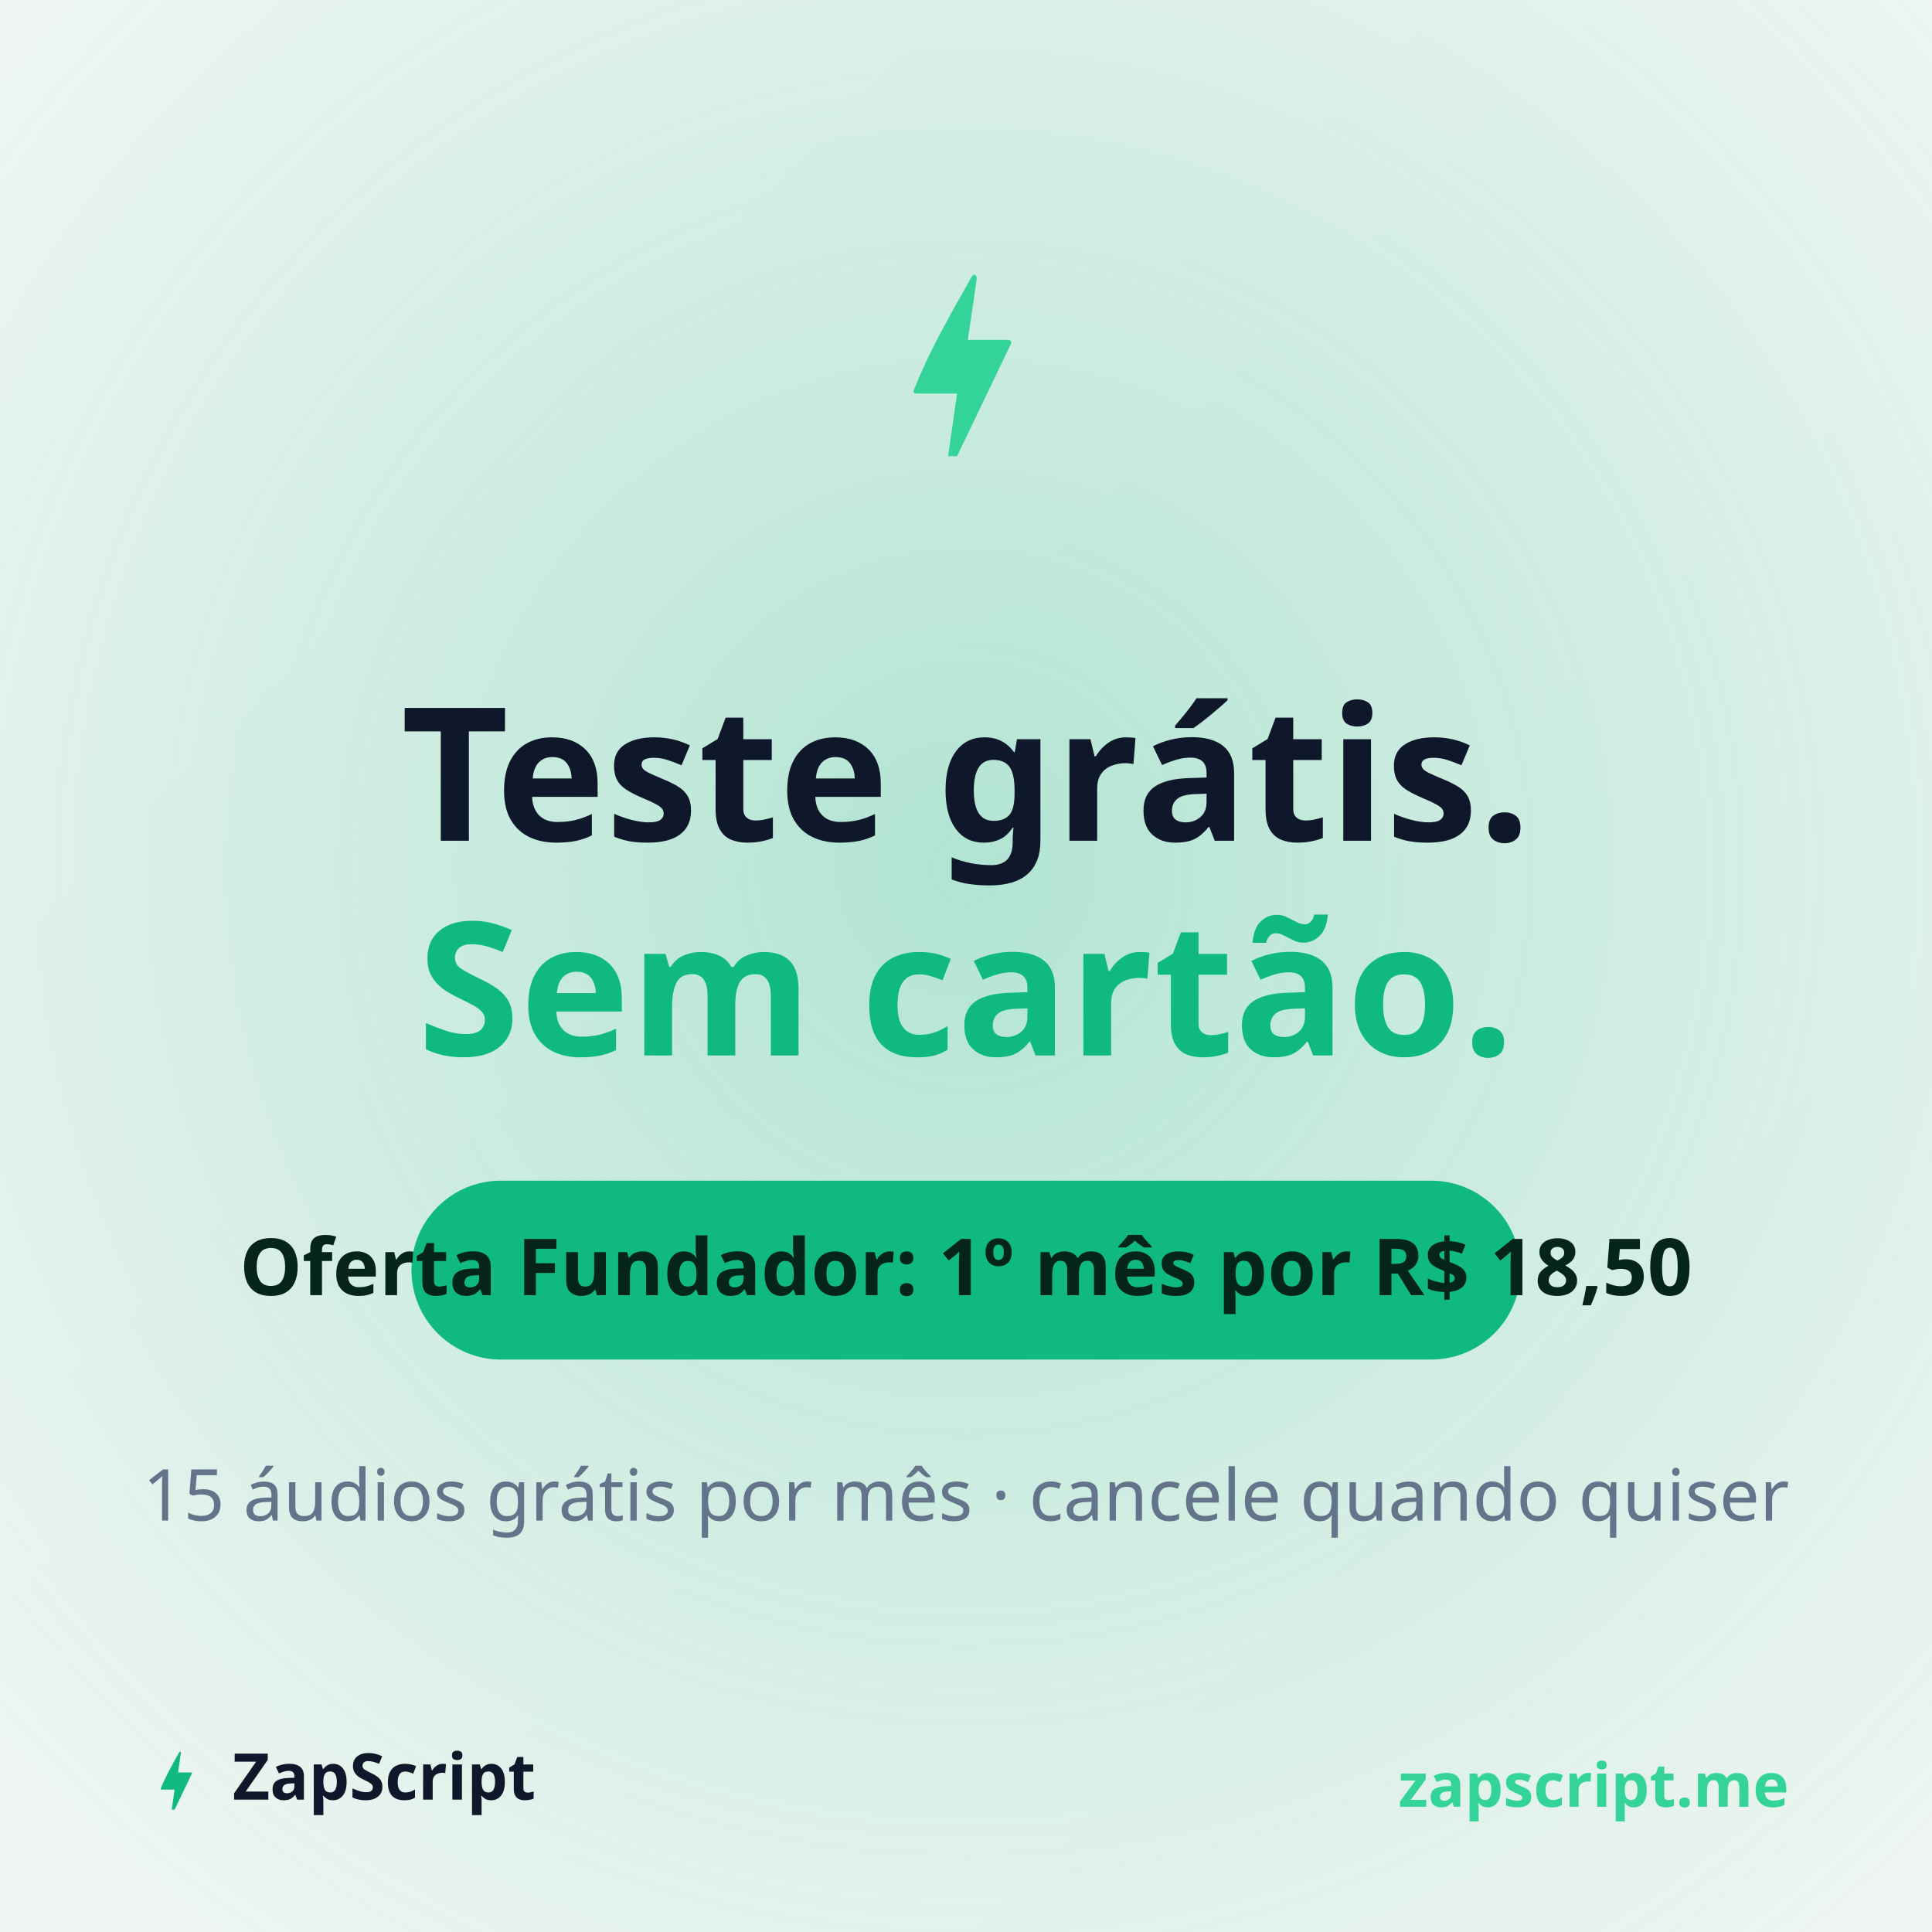
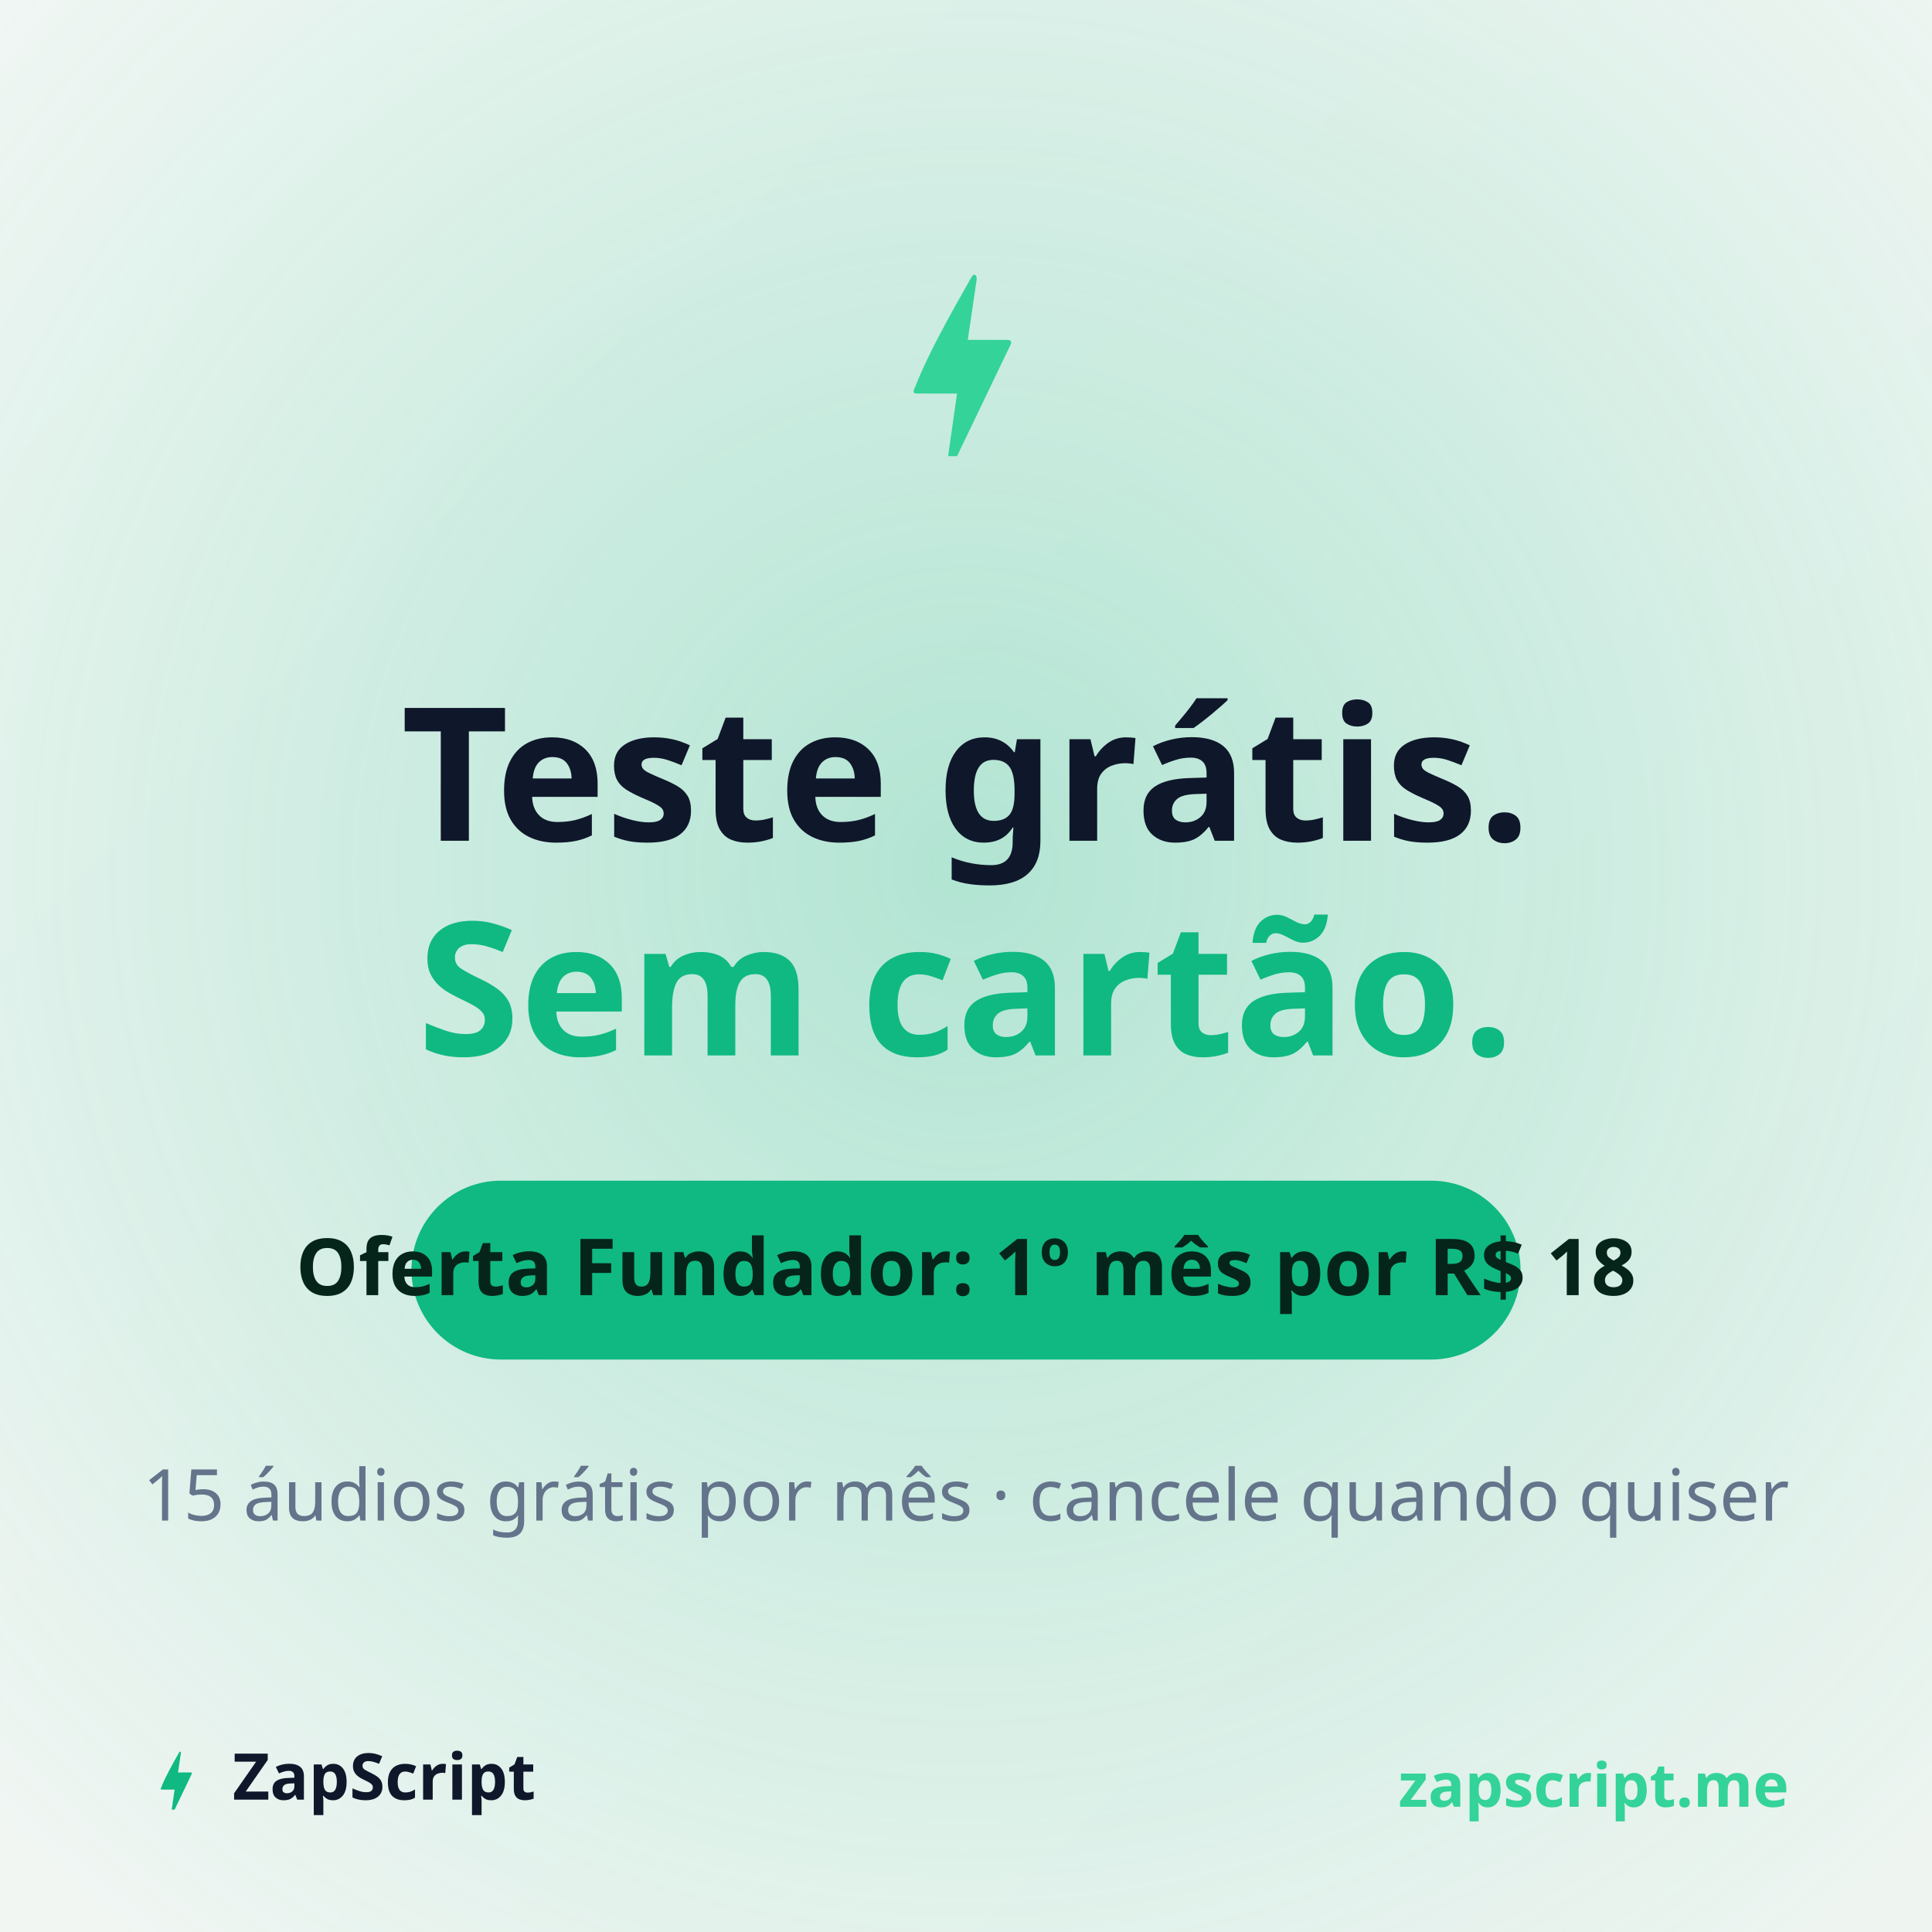
<svg xmlns="http://www.w3.org/2000/svg" viewBox="0 0 1080 1080" font-family="'DM Sans','Segoe UI',sans-serif">
  <defs>
    <linearGradient id="bg" x1="0" y1="0" x2="1" y2="1">
      <stop offset="0" stop-color="#f4f7f5" />
      <stop offset="1" stop-color="#eef5f1" />
    </linearGradient>
    <radialGradient id="glow" cx="0.5" cy="0.45" r="0.7">
      <stop offset="0" stop-color="#10b981" stop-opacity="0.28" />
      <stop offset="1" stop-color="#10b981" stop-opacity="0" />
    </radialGradient>
  </defs>
  <rect width="1080" height="1080" fill="url(#bg)" />
  <rect width="1080" height="1080" fill="url(#glow)" />
  <g transform="translate(540,210)">
    <g transform="translate(-60,-60) scale(5)">
      <path d="M11 21h-1l1-7H6.5c-.6 0-.3-.5-.2-.7C7.8 9.5 10 5.6 12.6 1c.3-.5.6-.3.6.2l-1 6.8h4.4c.5 0 .5.3.4.5L11 21z" fill="#34d399" />
    </g>
  </g>
  <text x="540" y="470" text-anchor="middle" font-size="104" font-weight="800" fill="#0f172a">Teste grátis.</text>
  <text x="540" y="590" text-anchor="middle" font-size="104" font-weight="800" fill="#10b981">Sem cartão.</text>
  <g transform="translate(540,710)">
    <rect x="-310" y="-50" width="620" height="100" rx="50" fill="#10b981" />
-     <text y="14" text-anchor="middle" font-size="44" font-weight="800" fill="#06251a">Oferta Fundador: 1º mês por R$ 18,50</text>
+     <text y="14" text-anchor="middle" font-size="44" font-weight="800" fill="#06251a">Oferta Fundador: 1º mês por R$ 18</text>
  </g>
  <text x="540" y="850" text-anchor="middle" font-size="40" font-weight="500" fill="#64748b">15 áudios grátis por mês · cancele quando quiser</text>
  <g transform="translate(80,978)">
    <g transform="scale(1.6)">
      <path d="M11 21h-1l1-7H6.5c-.6 0-.3-.5-.2-.7C7.8 9.5 10 5.6 12.6 1c.3-.5.6-.3.6.2l-1 6.8h4.4c.5 0 .5.3.4.5L11 21z" fill="#10b981" />
    </g>
    <text x="50" y="28" font-size="36" font-weight="800" fill="#0f172a">ZapScript</text>
  </g>
  <text x="1000" y="1010" text-anchor="end" font-size="34" font-weight="700" fill="#34d399">zapscript.me</text>
</svg>
